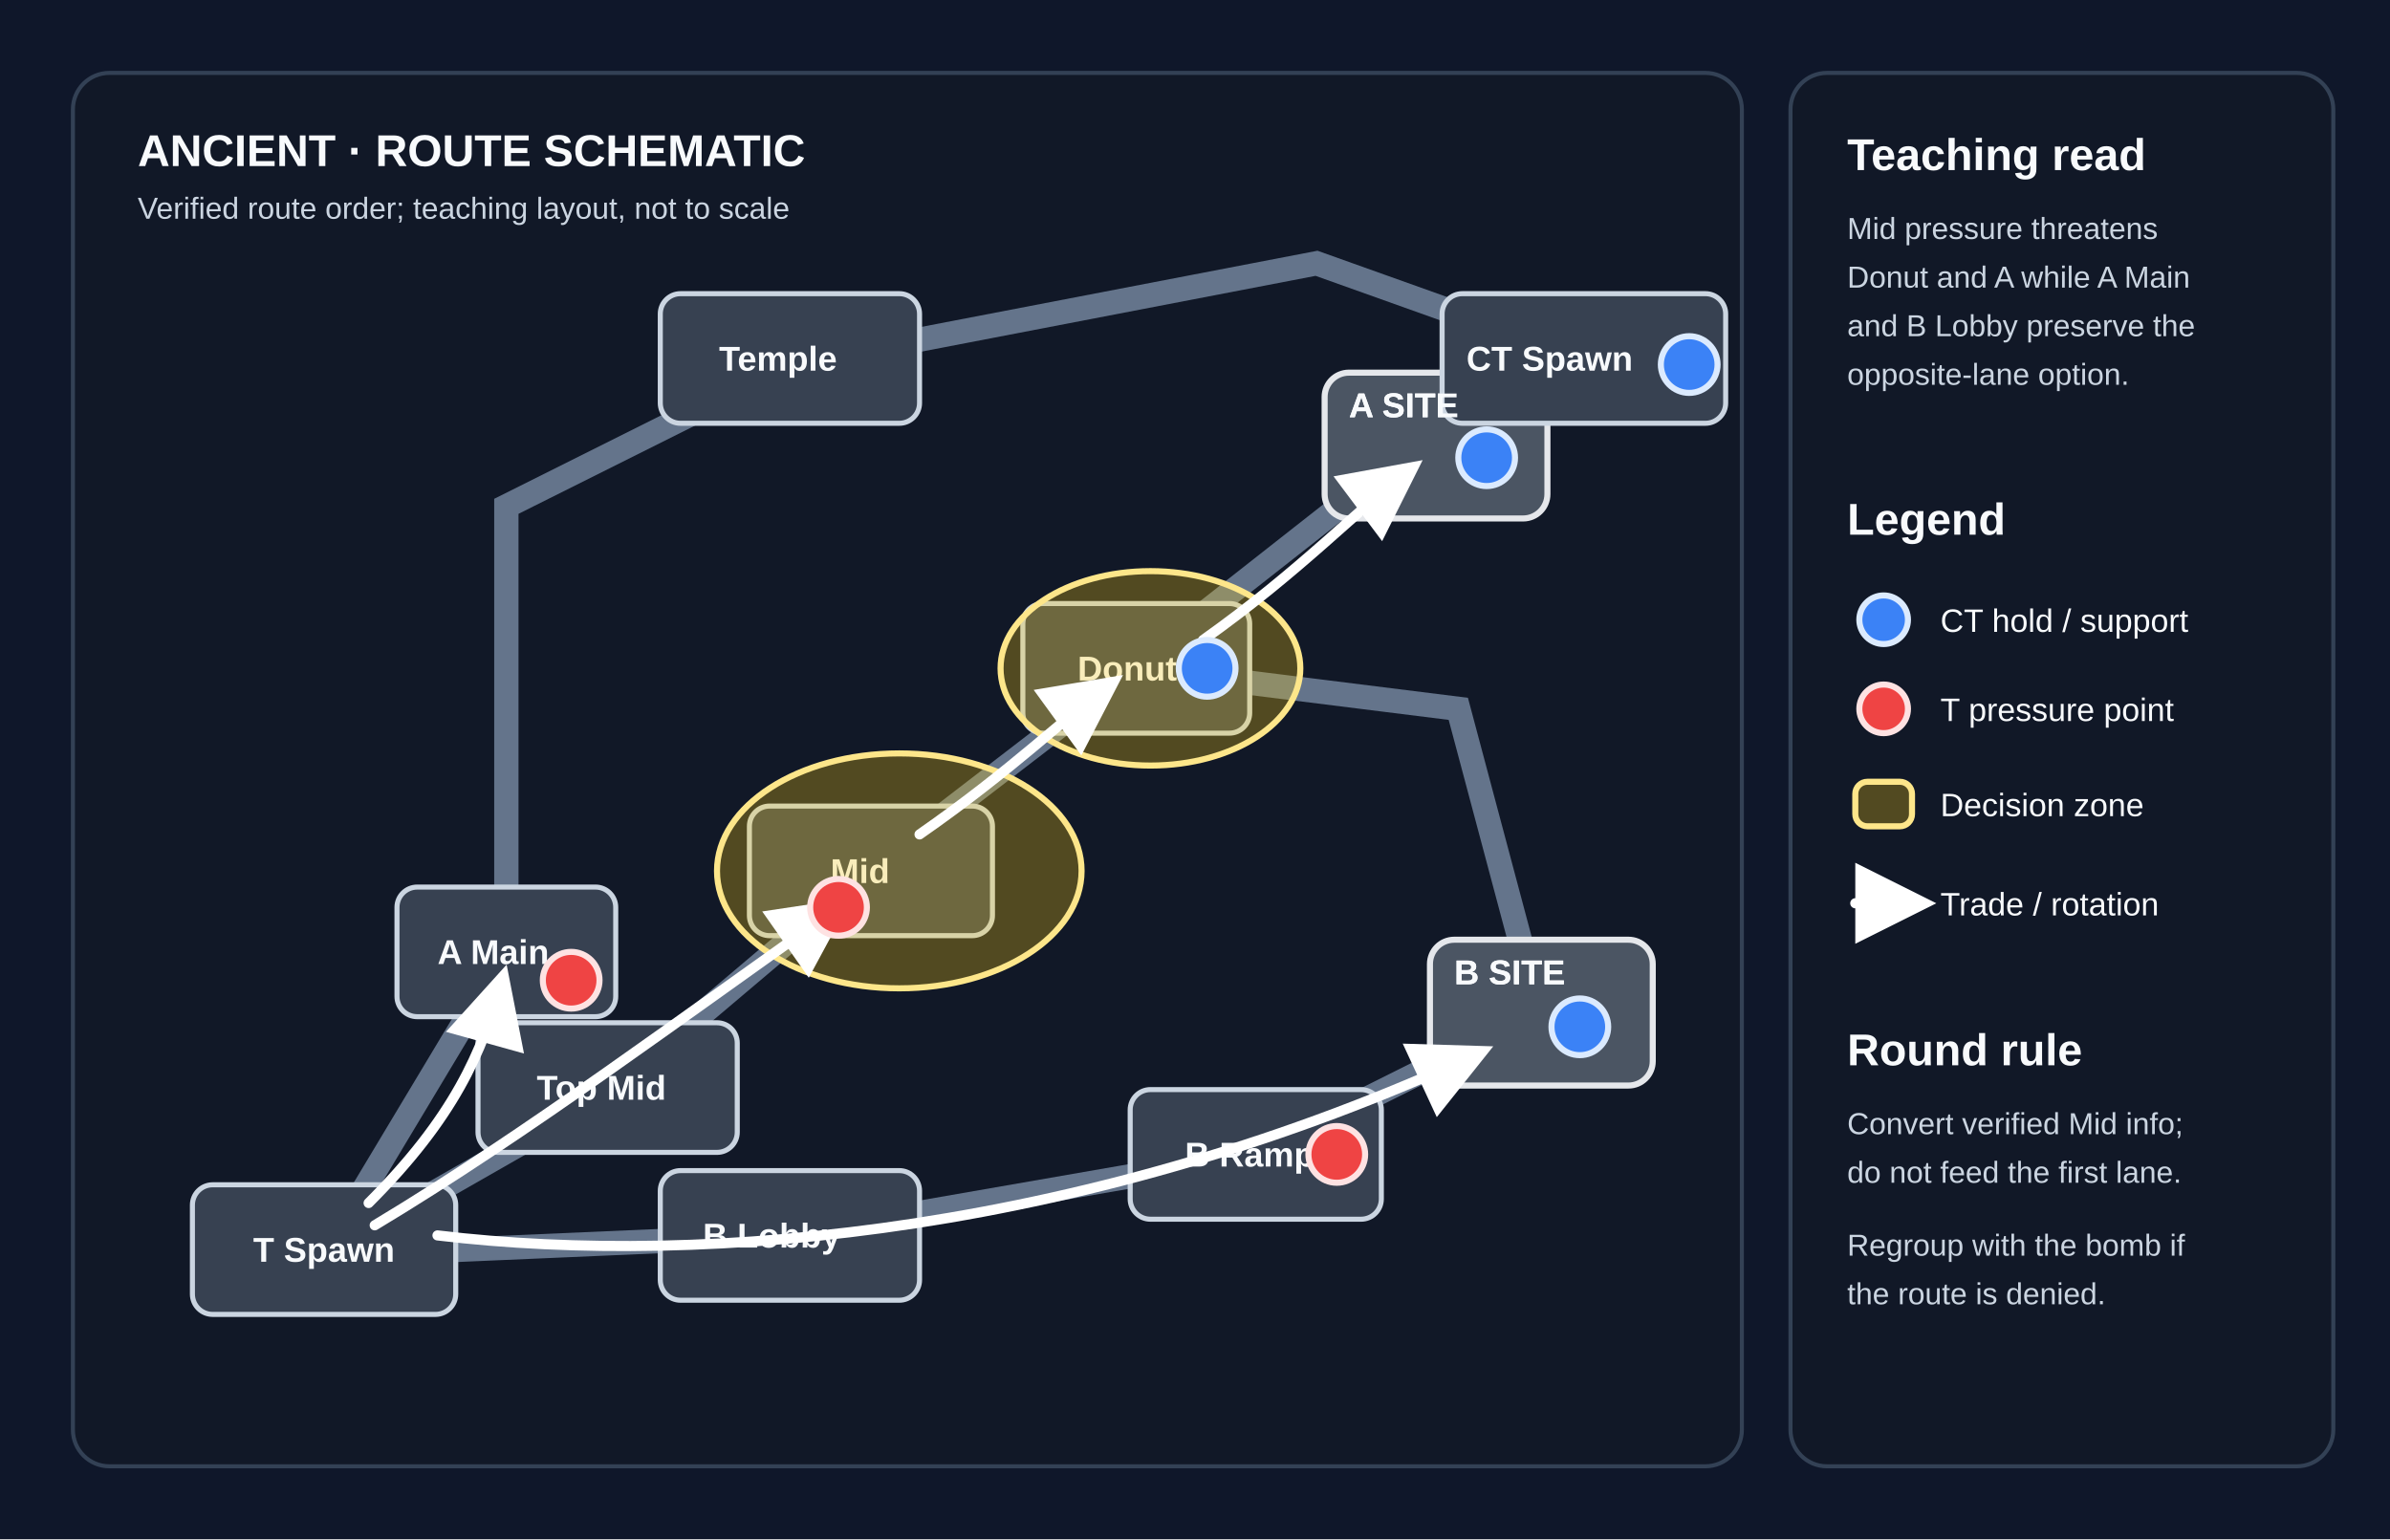
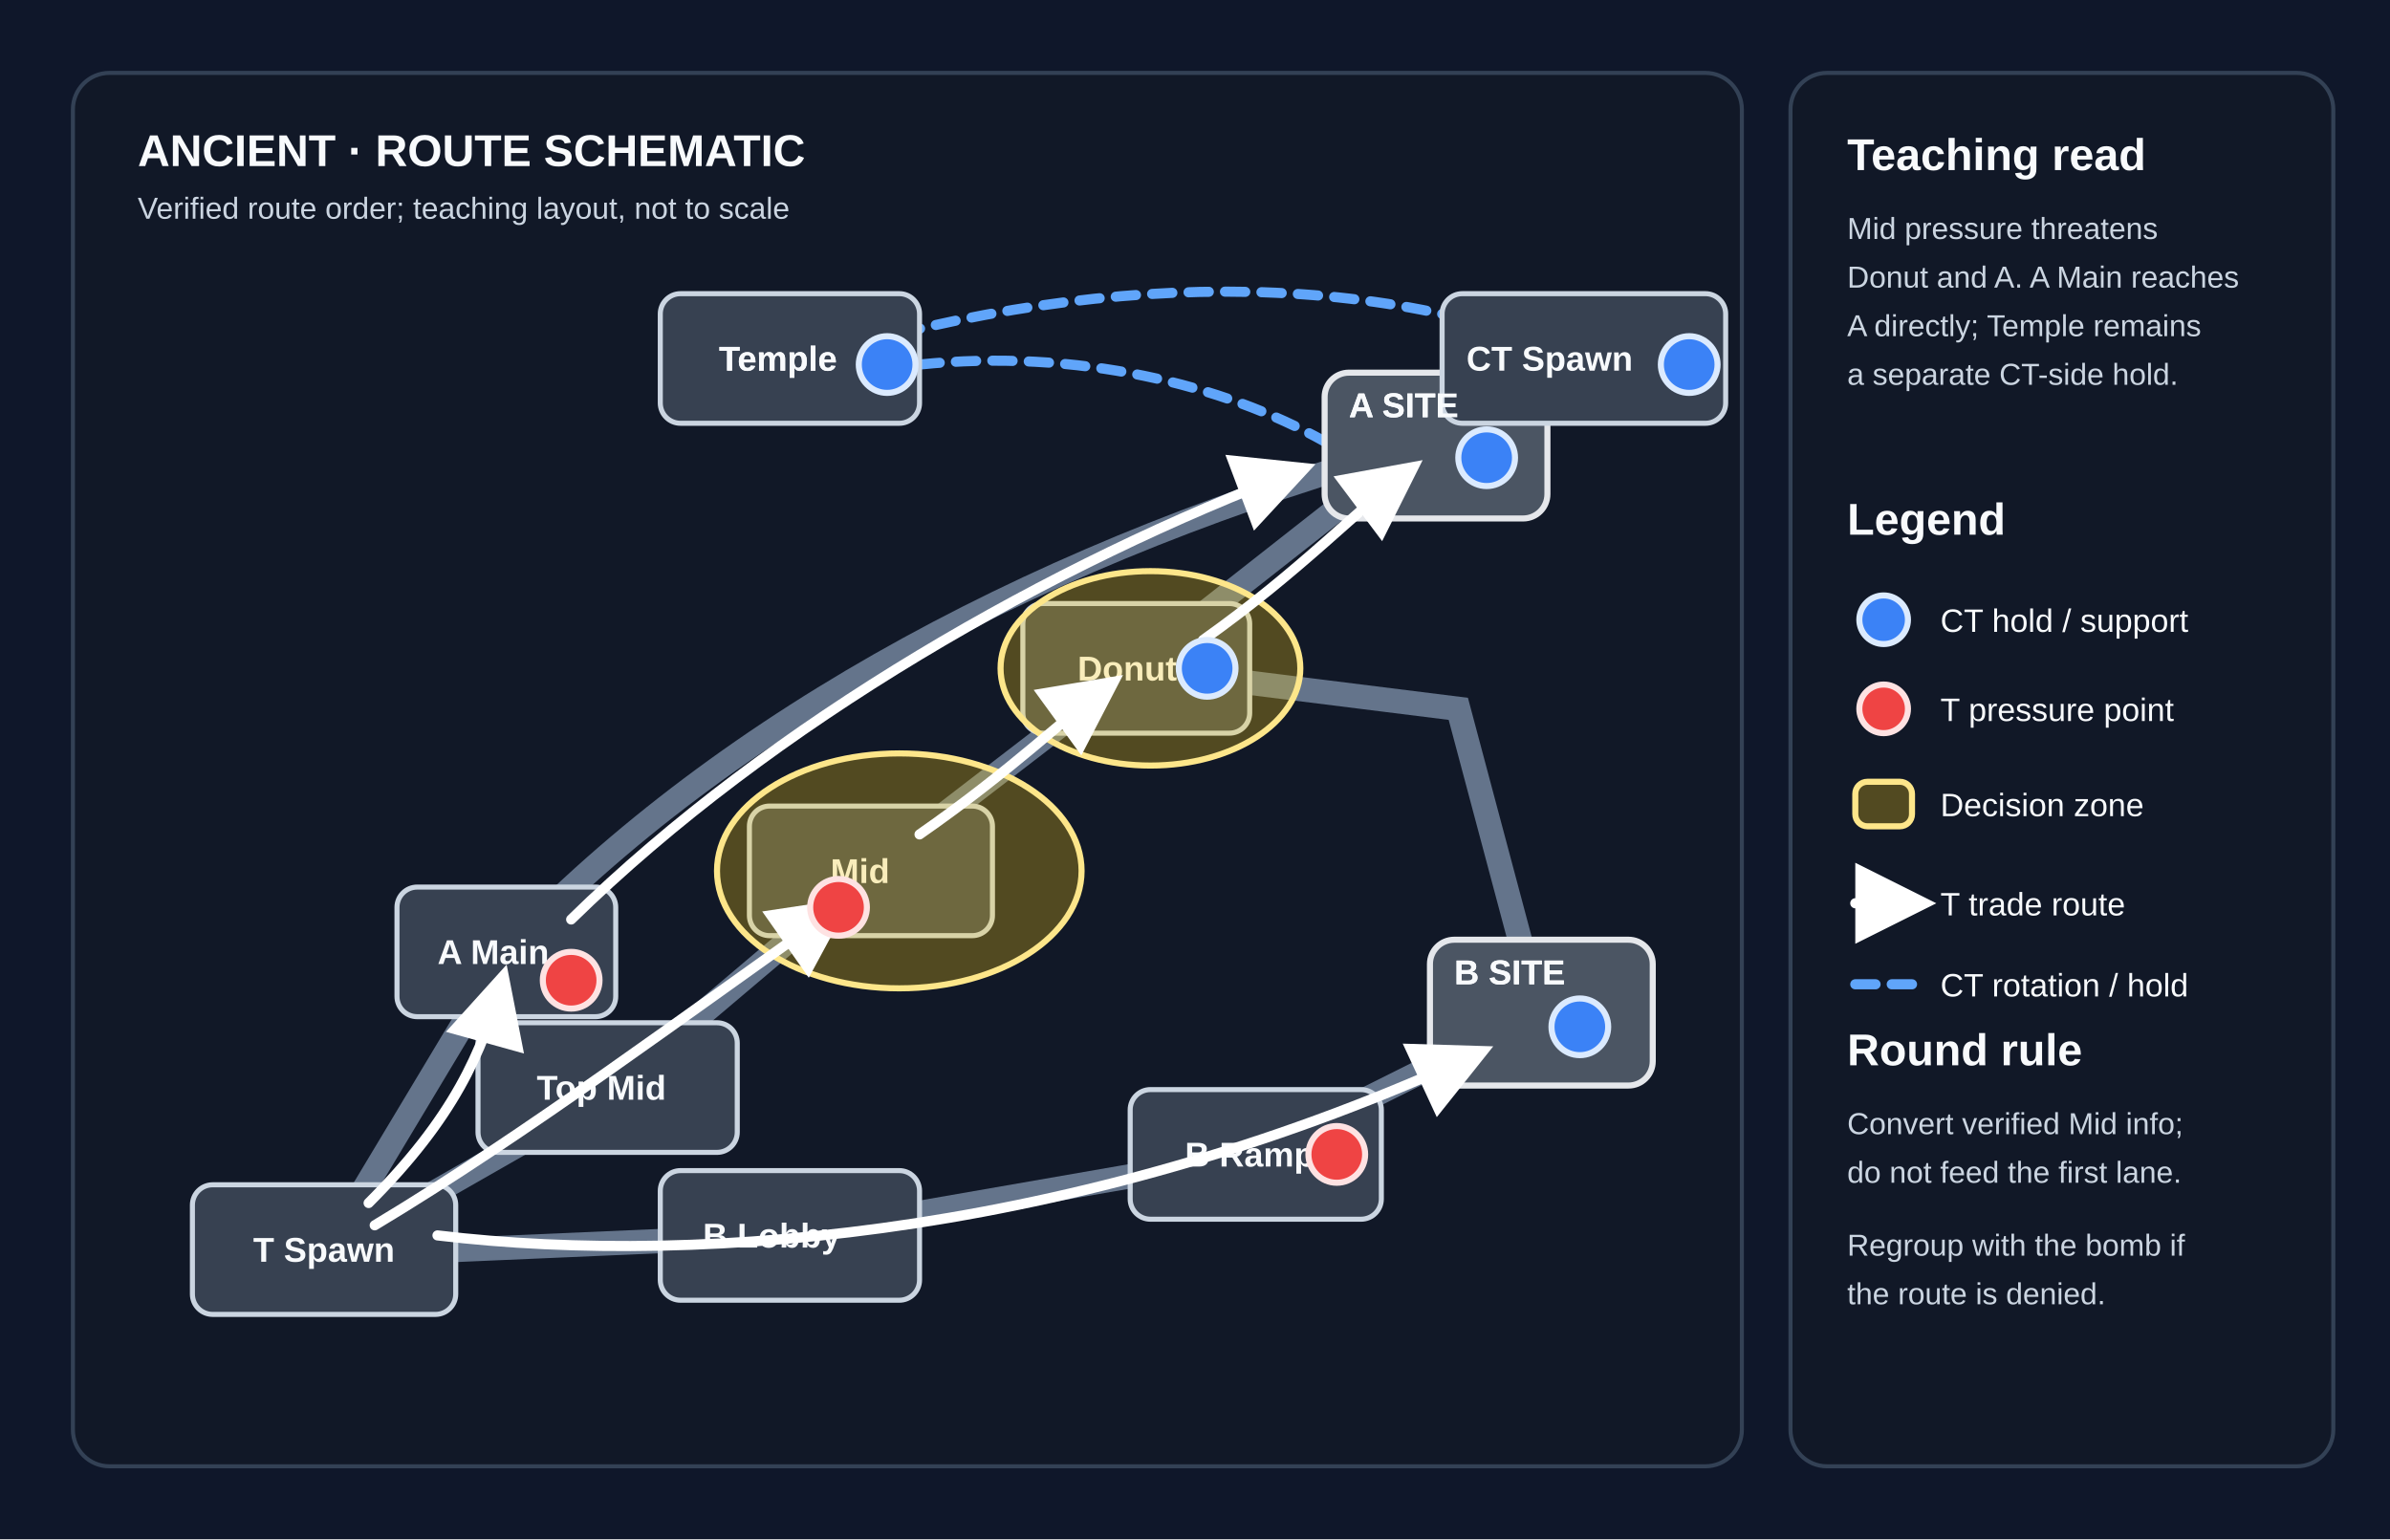
<svg xmlns="http://www.w3.org/2000/svg" viewBox="0 0 1180 760" role="img" aria-labelledby="title desc">
  <defs>
-     <style>.bg{fill:#0f172a}.panel{fill:#111827;stroke:#334155;stroke-width:2}.route{fill:#374151;stroke:#cbd5e1;stroke-width:2.5}.site{fill:#4b5563;stroke:#e5e7eb;stroke-width:3}.label{fill:#f8fafc;font:700 17px Arial,sans-serif}.small{fill:#cbd5e1;font:15px Arial,sans-serif}.head{fill:#f8fafc;font:700 22px Arial,sans-serif}.ct{fill:#3b82f6;stroke:#dbeafe;stroke-width:3}.t{fill:#ef4444;stroke:#fee2e2;stroke-width:3}.zone{fill:#facc15;fill-opacity:.28;stroke:#fde68a;stroke-width:3}.arrow{fill:none;stroke:#fff;stroke-width:5;stroke-linecap:round;stroke-linejoin:round;marker-end:url(#a)}.link{fill:none;stroke:#64748b;stroke-width:12;stroke-linecap:round}.legend{fill:#f8fafc;font:16px Arial,sans-serif}</style>
+     <style>.bg{fill:#0f172a}.panel{fill:#111827;stroke:#334155;stroke-width:2}.route{fill:#374151;stroke:#cbd5e1;stroke-width:2.5}.site{fill:#4b5563;stroke:#e5e7eb;stroke-width:3}.label{fill:#f8fafc;font:700 17px Arial,sans-serif}.small{fill:#cbd5e1;font:15px Arial,sans-serif}.head{fill:#f8fafc;font:700 22px Arial,sans-serif}.ct{fill:#3b82f6;stroke:#dbeafe;stroke-width:3}.t{fill:#ef4444;stroke:#fee2e2;stroke-width:3}.zone{fill:#facc15;fill-opacity:.28;stroke:#fde68a;stroke-width:3}.arrow{fill:none;stroke:#fff;stroke-width:5;stroke-linecap:round;stroke-linejoin:round;marker-end:url(#a)}.link{fill:none;stroke:#64748b;stroke-width:12;stroke-linecap:round}.ctroute{fill:none;stroke:#60a5fa;stroke-width:5;stroke-dasharray:10 8;stroke-linecap:round}.legend{fill:#f8fafc;font:16px Arial,sans-serif}</style>
    <marker id="a" viewBox="0 0 10 10" refX="8" refY="5" markerWidth="8" markerHeight="8" orient="auto">
      <path d="M0 0 10 5 0 10z" fill="#fff" />
    </marker>
  </defs>
  <rect class="bg" width="1180" height="760" />
  <rect class="panel" x="36" y="36" width="824" height="688" rx="18" />
  <rect class="panel" x="884" y="36" width="268" height="688" rx="18" />
  <text class="head" x="68" y="82">ANCIENT · ROUTE SCHEMATIC</text>
  <text class="small" x="68" y="108">Verified route order; teaching layout, not to scale</text>
  <path class="link" d="M160 620 300 540 430 430 560 330 700 220" />
-   <path class="link" d="M160 620 250 470 250 250 390 180" />
+   <path class="link" data-edge="a-main-to-a-site" d="M160 620 250 470 C360 354 520 270 700 220" />
  <path class="link" d="M160 620 390 610 620 570 760 500" />
  <path class="link" d="M560 330 720 350 760 500" />
-   <path class="link" d="M390 180 650 130 790 180" />
+   <path class="ctroute" data-edge="ct-temple-rotation" d="M790 180 C680 132 540 132 390 180" />
+   <path class="ctroute" data-edge="temple-to-a-hold" d="M454 180 C532 172 604 190 654 218" />
  <rect class="route" x="95" y="585" width="130" height="64" rx="10" />
  <text class="label" x="125" y="623">T Spawn</text>
  <rect class="route" x="236" y="505" width="128" height="64" rx="10" />
  <text class="label" x="265" y="543">Top Mid</text>
  <rect class="route" x="370" y="398" width="120" height="64" rx="10" />
  <text class="label" x="410" y="436">Mid</text>
  <rect class="route" x="505" y="298" width="112" height="64" rx="10" />
  <text class="label" x="532" y="336">Donut</text>
  <rect class="site" x="654" y="184" width="110" height="72" rx="12" />
  <text class="label" x="666" y="206">A SITE</text>
  <rect class="route" x="196" y="438" width="108" height="64" rx="10" />
  <text class="label" x="216" y="476">A Main</text>
  <rect class="route" x="326" y="145" width="128" height="64" rx="10" />
  <text class="label" x="355" y="183">Temple</text>
  <rect class="route" x="326" y="578" width="128" height="64" rx="10" />
  <text class="label" x="347" y="616">B Lobby</text>
  <rect class="route" x="558" y="538" width="124" height="64" rx="10" />
  <text class="label" x="585" y="576">B Ramp</text>
  <rect class="site" x="706" y="464" width="110" height="72" rx="12" />
  <text class="label" x="718" y="486">B SITE</text>
  <rect class="route" x="712" y="145" width="140" height="64" rx="10" />
  <text class="label" x="724" y="183">CT Spawn</text>
  <ellipse class="zone" cx="444" cy="430" rx="90" ry="58" />
  <ellipse class="zone" cx="568" cy="330" rx="74" ry="48" />
  <path class="arrow" d="M185 605 C260 560 340 500 414 448" />
  <path class="arrow" d="M454 412 C500 380 526 354 548 338" />
  <path class="arrow" d="M594 316 C642 282 672 250 696 232" />
  <path class="arrow" d="M182 594 C224 552 238 520 248 484" />
+   <path class="arrow" data-edge="a-main-to-a-site" d="M282 454 C382 356 520 278 642 232" />
  <path class="arrow" d="M216 610 C350 626 540 608 730 520" />
  <circle class="t" cx="414" cy="448" r="14" />
  <circle class="t" cx="282" cy="484" r="14" />
  <circle class="t" cx="660" cy="570" r="14" />
  <circle class="ct" cx="734" cy="226" r="14" />
  <circle class="ct" cx="780" cy="507" r="14" />
  <circle class="ct" cx="596" cy="330" r="14" />
+   <circle class="ct" cx="438" cy="180" r="14" />
  <circle class="ct" cx="834" cy="180" r="14" />
+   <text class="label" x="355" y="183">Temple</text>
  <text class="label" x="666" y="206">A SITE</text>
  <text class="label" x="718" y="486">B SITE</text>
  <text class="head" x="912" y="84">Teaching read</text>
  <text class="small" x="912" y="118">Mid pressure threatens</text>
-   <text class="small" x="912" y="142">Donut and A while A Main</text>
-   <text class="small" x="912" y="166">and B Lobby preserve the</text>
-   <text class="small" x="912" y="190">opposite-lane option.</text>
+   <text class="small" x="912" y="142">Donut and A. A Main reaches</text>
+   <text class="small" x="912" y="166">A directly; Temple remains</text>
+   <text class="small" x="912" y="190">a separate CT-side hold.</text>
  <text class="head" x="912" y="264">Legend</text>
  <circle class="ct" cx="930" cy="306" r="12" />
  <text class="legend" x="958" y="312">CT hold / support</text>
  <circle class="t" cx="930" cy="350" r="12" />
  <text class="legend" x="958" y="356">T pressure point</text>
  <rect class="zone" x="916" y="386" width="28" height="22" rx="6" />
  <text class="legend" x="958" y="403">Decision zone</text>
  <line class="arrow" x1="916" y1="446" x2="948" y2="446" />
-   <text class="legend" x="958" y="452">Trade / rotation</text>
+   <text class="legend" x="958" y="452">T trade route</text>
+   <line class="ctroute" x1="916" y1="486" x2="948" y2="486" />
+   <text class="legend" x="958" y="492">CT rotation / hold</text>
  <text class="head" x="912" y="526">Round rule</text>
  <text class="small" x="912" y="560">Convert verified Mid info;</text>
  <text class="small" x="912" y="584">do not feed the first lane.</text>
  <text class="small" x="912" y="620">Regroup with the bomb if</text>
  <text class="small" x="912" y="644">the route is denied.</text>
</svg>
